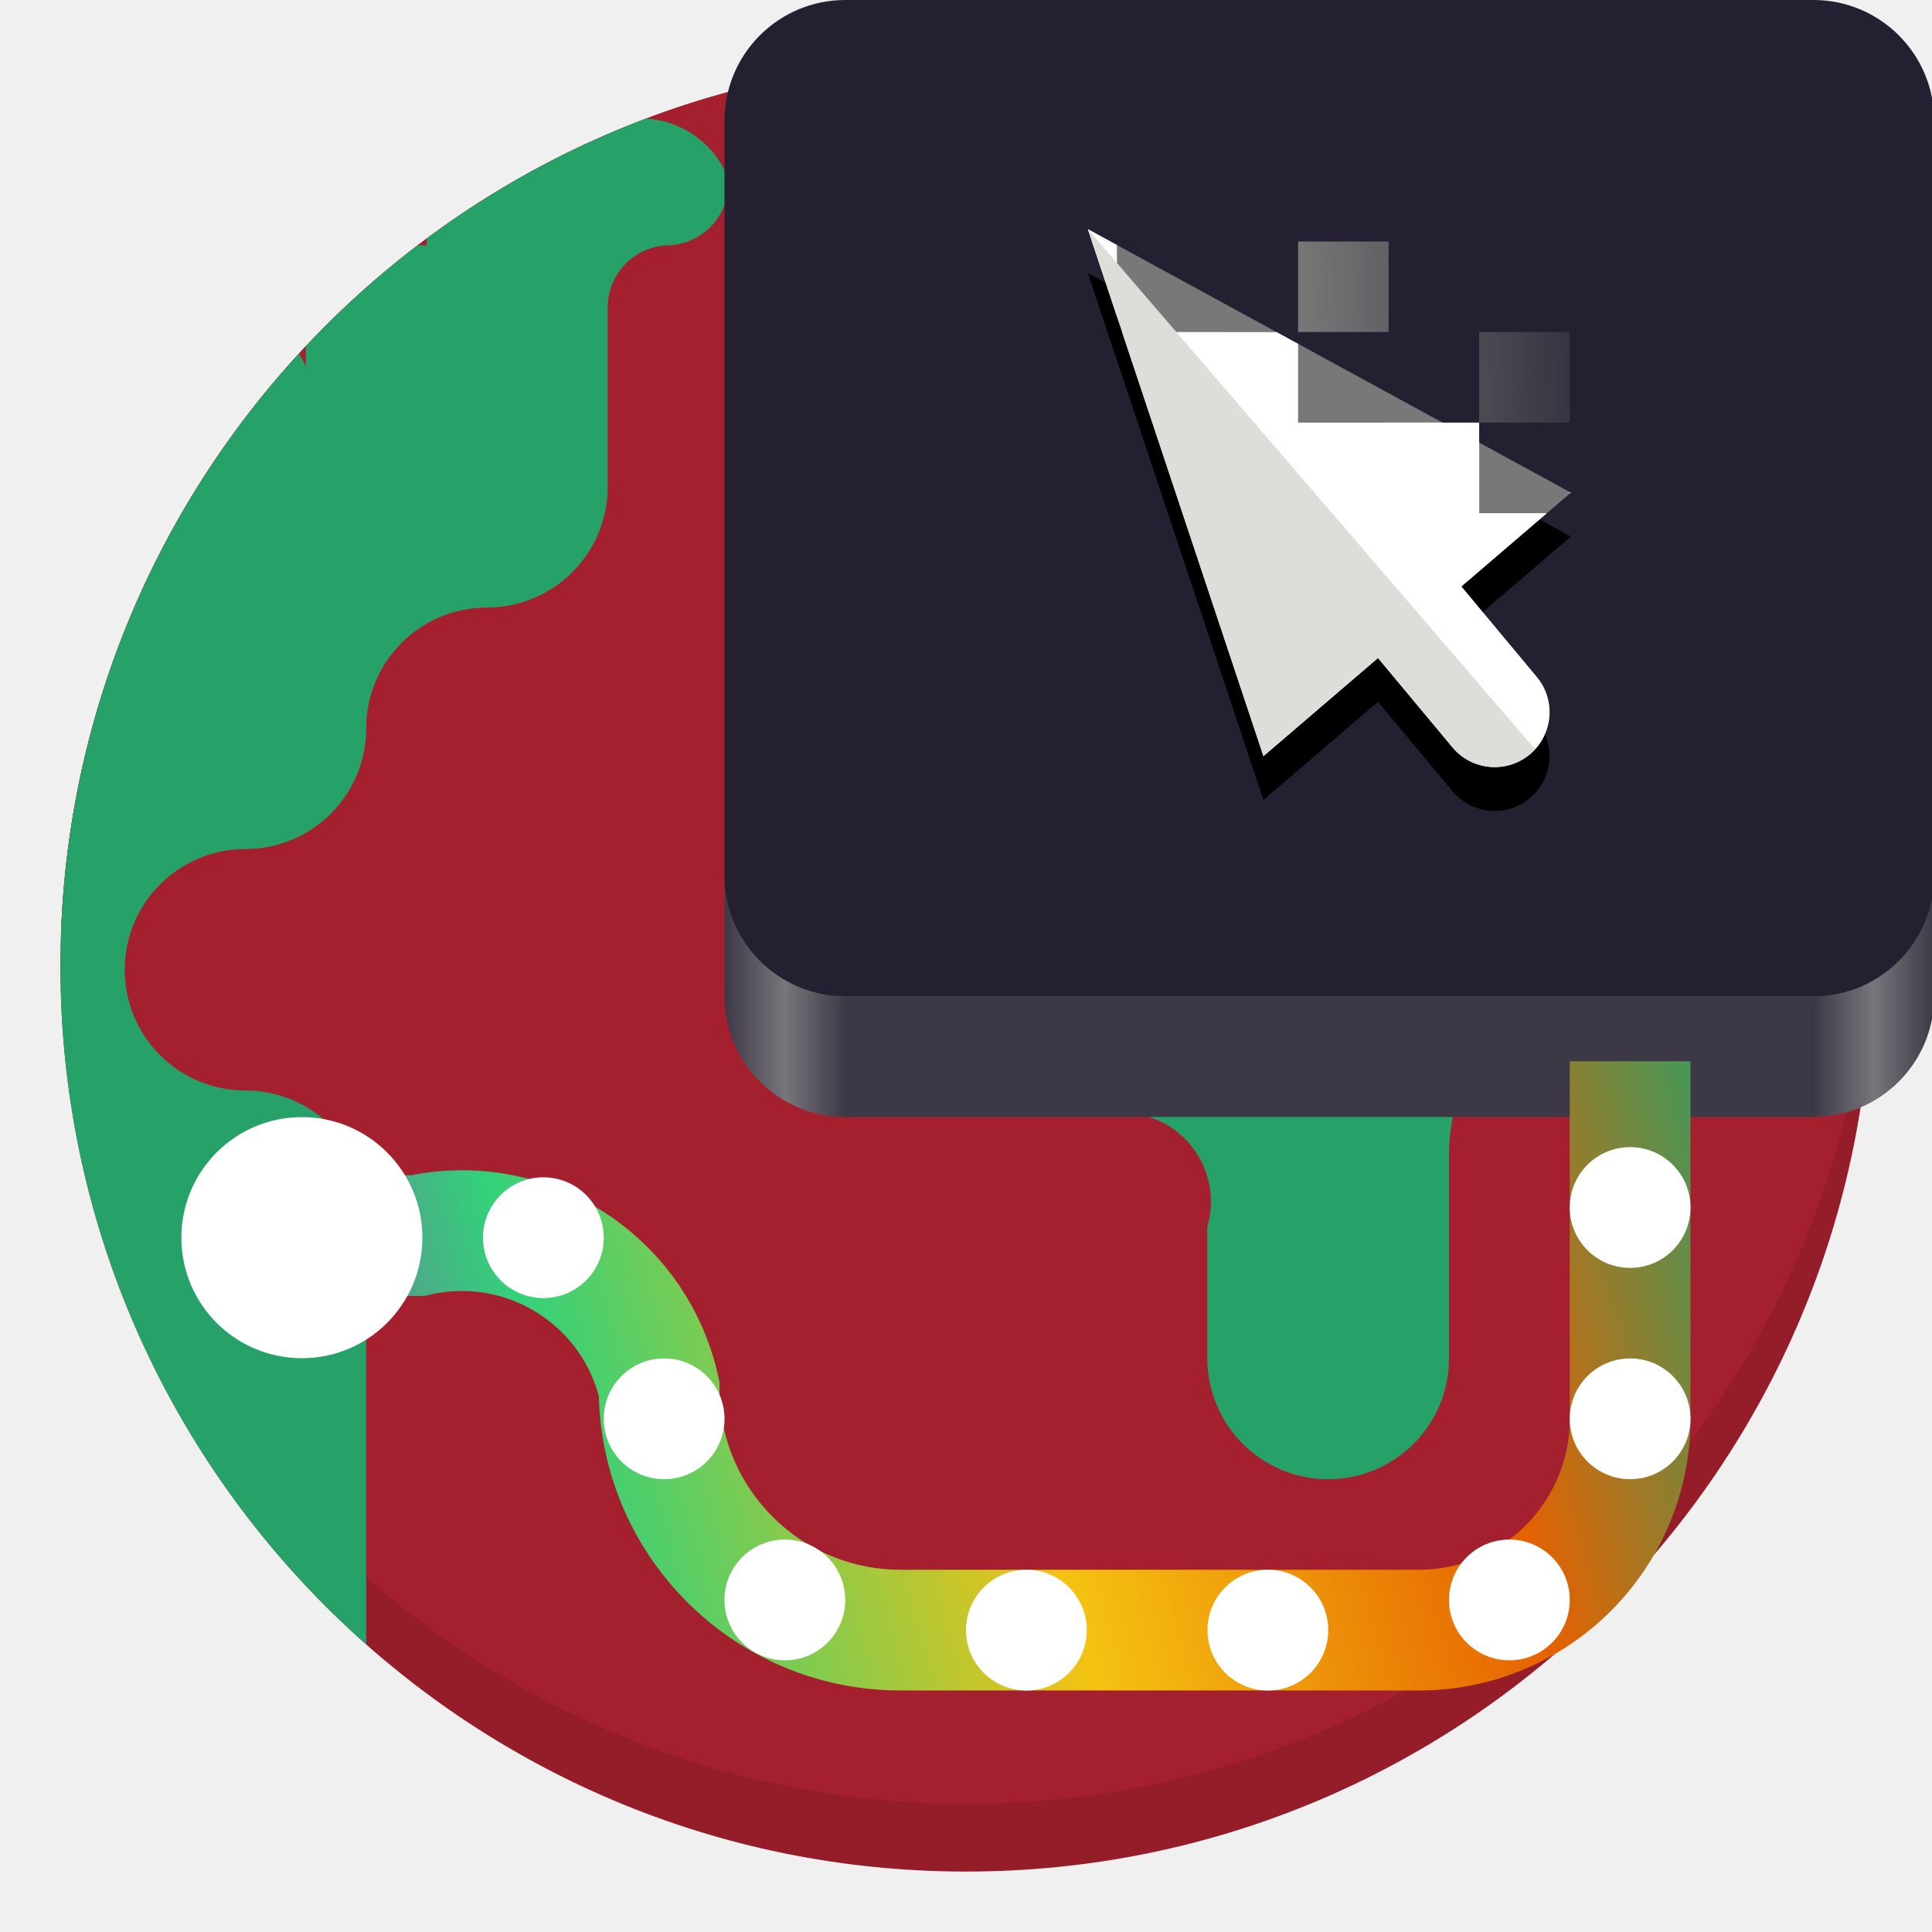
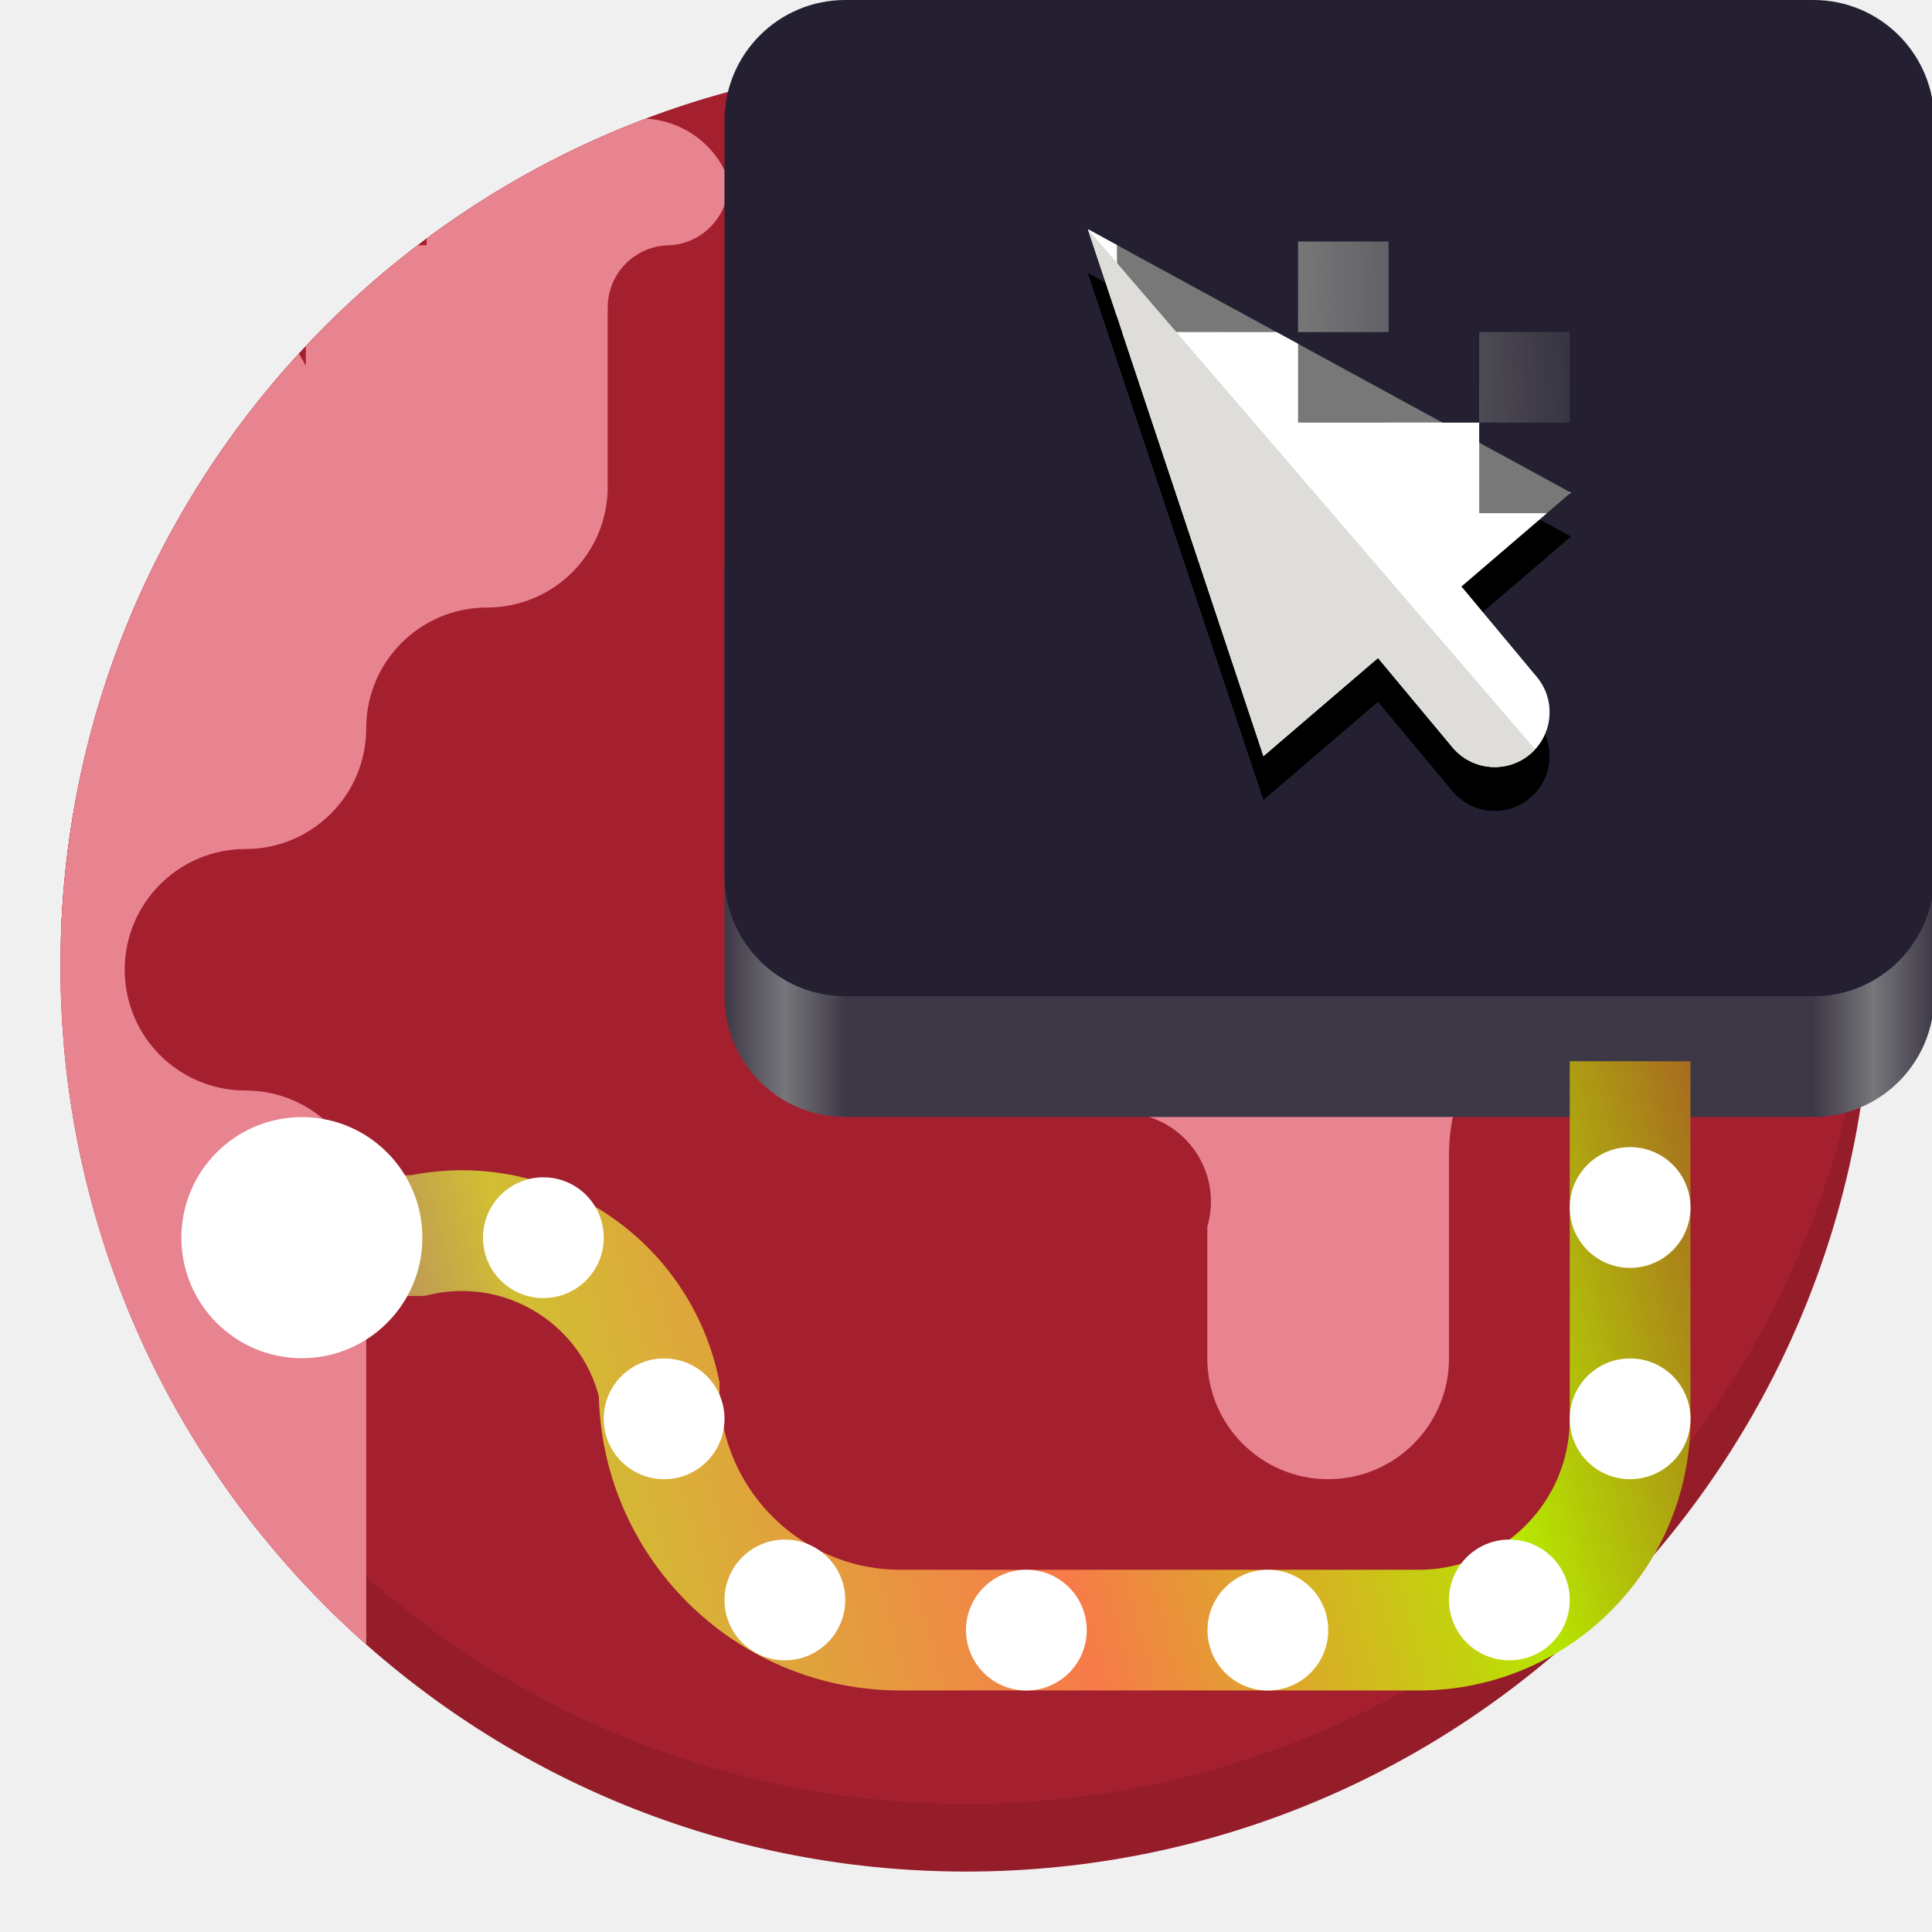
- <svg xmlns="http://www.w3.org/2000/svg" height="128px" viewBox="0 0 128 128" width="128px">
+ <svg xmlns="http://www.w3.org/2000/svg" height="128px" viewBox="0 0 128 128" width="128px" version="1.1" id="svg53">
+   <defs id="defs53" />
  <clipPath id="a">
-     <path d="m 4 4 h 120 v 120 h -120 z m 0 0" />
+     <path d="m 4 4 h 120 v 120 h -120 z m 0 0" id="path1" />
  </clipPath>
  <clipPath id="b">
-     <path d="m 123.996 64 c 0 33.133 -26.863 59.996 -59.996 59.996 s -59.996 -26.863 -59.996 -59.996 s 26.863 -59.996 59.996 -59.996 s 59.996 26.863 59.996 59.996 z m 0 0" />
+     <path d="m 123.996 64 c 0 33.133 -26.863 59.996 -59.996 59.996 s -59.996 -26.863 -59.996 -59.996 s 26.863 -59.996 59.996 -59.996 s 59.996 26.863 59.996 59.996 z m 0 0" id="path2" />
  </clipPath>
  <clipPath id="c">
-     <path d="m 4 4 h 120 v 116 h -120 z m 0 0" />
+     <path d="m 4 4 h 120 v 116 h -120 z m 0 0" id="path3" />
  </clipPath>
  <clipPath id="d">
-     <path d="m 123.996 64 c 0 33.133 -26.863 59.996 -59.996 59.996 s -59.996 -26.863 -59.996 -59.996 s 26.863 -59.996 59.996 -59.996 s 59.996 26.863 59.996 59.996 z m 0 0" />
+     <path d="m 123.996 64 c 0 33.133 -26.863 59.996 -59.996 59.996 s -59.996 -26.863 -59.996 -59.996 s 26.863 -59.996 59.996 -59.996 s 59.996 26.863 59.996 59.996 z m 0 0" id="path4" />
  </clipPath>
  <clipPath id="e">
-     <path d="m 68 27 h 56 v 71 h -56 z m 0 0" />
+     <path d="m 68 27 h 56 v 71 h -56 z m 0 0" id="path5" />
  </clipPath>
  <clipPath id="f">
-     <path d="m 123.996 64 c 0 33.133 -26.863 59.996 -59.996 59.996 s -59.996 -26.863 -59.996 -59.996 s 26.863 -59.996 59.996 -59.996 s 59.996 26.863 59.996 59.996 z m 0 0" />
+     <path d="m 123.996 64 c 0 33.133 -26.863 59.996 -59.996 59.996 s -59.996 -26.863 -59.996 -59.996 s 26.863 -59.996 59.996 -59.996 s 59.996 26.863 59.996 59.996 z m 0 0" id="path6" />
  </clipPath>
  <clipPath id="g">
-     <path d="m 62 21 h 12 v 19 h -12 z m 0 0" />
+     <path d="m 62 21 h 12 v 19 h -12 z m 0 0" id="path7" />
  </clipPath>
  <clipPath id="h">
-     <path d="m 123.996 64 c 0 33.133 -26.863 59.996 -59.996 59.996 s -59.996 -26.863 -59.996 -59.996 s 26.863 -59.996 59.996 -59.996 s 59.996 26.863 59.996 59.996 z m 0 0" />
+     <path d="m 123.996 64 c 0 33.133 -26.863 59.996 -59.996 59.996 s -59.996 -26.863 -59.996 -59.996 s 26.863 -59.996 59.996 -59.996 s 59.996 26.863 59.996 59.996 z m 0 0" id="path8" />
  </clipPath>
  <clipPath id="i">
-     <path d="m 83 12 h 29 v 11 h -29 z m 0 0" />
+     <path d="m 83 12 h 29 v 11 h -29 z m 0 0" id="path9" />
  </clipPath>
  <clipPath id="j">
-     <path d="m 123.996 64 c 0 33.133 -26.863 59.996 -59.996 59.996 s -59.996 -26.863 -59.996 -59.996 s 26.863 -59.996 59.996 -59.996 s 59.996 26.863 59.996 59.996 z m 0 0" />
+     <path d="m 123.996 64 c 0 33.133 -26.863 59.996 -59.996 59.996 s -59.996 -26.863 -59.996 -59.996 s 26.863 -59.996 59.996 -59.996 s 59.996 26.863 59.996 59.996 z m 0 0" id="path10" />
  </clipPath>
  <clipPath id="k">
-     <path d="m 4 7 h 45 v 112 h -45 z m 0 0" />
+     <path d="m 4 7 h 45 v 112 h -45 z m 0 0" id="path11" />
  </clipPath>
  <clipPath id="l">
-     <path d="m 123.996 64 c 0 33.133 -26.863 59.996 -59.996 59.996 s -59.996 -26.863 -59.996 -59.996 s 26.863 -59.996 59.996 -59.996 s 59.996 26.863 59.996 59.996 z m 0 0" />
+     <path d="m 123.996 64 c 0 33.133 -26.863 59.996 -59.996 59.996 s -59.996 -26.863 -59.996 -59.996 s 26.863 -59.996 59.996 -59.996 s 59.996 26.863 59.996 59.996 z m 0 0" id="path12" />
  </clipPath>
  <linearGradient id="m" gradientTransform="matrix(0.192655 0 0 0.25 38.75254 10.99999)" gradientUnits="userSpaceOnUse" x1="48" x2="464" y1="44" y2="44">
-     <stop offset="0" stop-color="#3d3846" />
-     <stop offset="0.05" stop-color="#77767b" />
-     <stop offset="0.1" stop-color="#3d3846" />
-     <stop offset="0.9" stop-color="#3d3846" />
-     <stop offset="0.95" stop-color="#77767b" />
-     <stop offset="1" stop-color="#3d3846" />
+     <stop offset="0" stop-color="#3d3846" id="stop12" />
+     <stop offset="0.05" stop-color="#77767b" id="stop13" />
+     <stop offset="0.1" stop-color="#3d3846" id="stop14" />
+     <stop offset="0.9" stop-color="#3d3846" id="stop15" />
+     <stop offset="0.95" stop-color="#77767b" id="stop16" />
+     <stop offset="1" stop-color="#3d3846" id="stop17" />
  </linearGradient>
  <linearGradient id="n" gradientUnits="userSpaceOnUse" x1="-136.213" x2="300.91" y1="979.674" y2="862.547">
-     <stop offset="0" stop-color="#9141ac" />
-     <stop offset="0.228" stop-color="#33d17a" />
-     <stop offset="0.511" stop-color="#f5c211" />
-     <stop offset="0.789" stop-color="#e66100" />
-     <stop offset="1" stop-color="#26a269" />
+     <stop offset="0" stop-color="#9141ac" id="stop18" />
+     <stop offset="0.228" stop-color="#33d17a" id="stop19" style="stop-color:#d1be33;stop-opacity:1;" />
+     <stop offset="0.511" stop-color="#f5c211" id="stop20" style="stop-color:#f77b49;stop-opacity:1;" />
+     <stop offset="0.789" stop-color="#e66100" id="stop21" style="stop-color:#b7e600;stop-opacity:1;" />
+     <stop offset="1" stop-color="#26a269" id="stop22" style="stop-color:#a45226;stop-opacity:1;" />
  </linearGradient>
  <linearGradient id="o" gradientUnits="userSpaceOnUse" x1="86" x2="109.446" y1="25.688" y2="24.833">
-     <stop offset="0" stop-color="#787878" />
-     <stop offset="1" stop-color="#787878" stop-opacity="0" />
+     <stop offset="0" stop-color="#787878" id="stop23" />
+     <stop offset="1" stop-color="#787878" stop-opacity="0" id="stop24" />
  </linearGradient>
-   <g clip-path="url(#a)">
-     <g clip-path="url(#b)">
-       <path d="m 123.996 64 c 0 33.133 -26.863 59.996 -59.996 59.996 s -59.996 -26.863 -59.996 -59.996 s 26.863 -59.996 59.996 -59.996 s 59.996 26.863 59.996 59.996 z m 0 0" fill="#951d2a" />
+   <g clip-path="url(#a)" id="g25">
+     <g clip-path="url(#b)" id="g24">
+       <path d="m 123.996 64 c 0 33.133 -26.863 59.996 -59.996 59.996 s -59.996 -26.863 -59.996 -59.996 s 26.863 -59.996 59.996 -59.996 s 59.996 26.863 59.996 59.996 z m 0 0" fill="#951d2a" id="path24" />
    </g>
  </g>
-   <g clip-path="url(#c)">
-     <g clip-path="url(#d)">
-       <path d="m 123.996 59.512 c 0 33.133 -26.863 59.992 -59.996 59.992 s -59.996 -26.859 -59.996 -59.992 c 0 -33.137 26.863 -59.996 59.996 -59.996 s 59.996 26.859 59.996 59.996 z m 0 0" fill="#a5202f" />
+   <g clip-path="url(#c)" id="g27">
+     <g clip-path="url(#d)" id="g26">
+       <path d="m 123.996 59.512 c 0 33.133 -26.863 59.992 -59.996 59.992 s -59.996 -26.859 -59.996 -59.992 c 0 -33.137 26.863 -59.996 59.996 -59.996 s 59.996 26.859 59.996 59.996 z m 0 0" fill="#a5202f" id="path25" />
    </g>
  </g>
-   <g clip-path="url(#e)">
-     <g clip-path="url(#f)">
-       <path d="m 83.73 34.875 v 3.035 c 0 3.93 -3.188 7.117 -7.117 7.117 c -4.727 0.352 -8.273 4.469 -7.922 9.199 v 12.426 c 0 4.035 3.273 7.309 7.309 7.309 c 3.117 0.918 4.906 4.188 3.988 7.309 v 8.719 c 0 4.426 3.586 8.012 8.012 8.012 c 4.422 -0.004 8.004 -3.59 8 -8.012 v -13.504 c 0 -3.242 1.289 -6.352 3.586 -8.641 c 2.293 -2.289 5.406 -3.57 8.648 -3.566 l 11.312 0.027 c 1.887 0.004 3.699 -0.742 5.035 -2.074 c 1.332 -1.332 2.082 -3.141 2.082 -5.027 v -22.328 c 0 -3.93 -3.184 -7.117 -7.117 -7.117 h -28.699 c -3.93 0 -7.117 3.188 -7.117 7.117 z m 0 0" fill="#26a269" />
+   <g clip-path="url(#e)" id="g29">
+     <g clip-path="url(#f)" id="g28">
+       <path d="m 83.73 34.875 v 3.035 c 0 3.93 -3.188 7.117 -7.117 7.117 c -4.727 0.352 -8.273 4.469 -7.922 9.199 v 12.426 c 0 4.035 3.273 7.309 7.309 7.309 c 3.117 0.918 4.906 4.188 3.988 7.309 v 8.719 c 0 4.426 3.586 8.012 8.012 8.012 c 4.422 -0.004 8.004 -3.59 8 -8.012 v -13.504 c 0 -3.242 1.289 -6.352 3.586 -8.641 c 2.293 -2.289 5.406 -3.57 8.648 -3.566 l 11.312 0.027 c 1.887 0.004 3.699 -0.742 5.035 -2.074 c 1.332 -1.332 2.082 -3.141 2.082 -5.027 v -22.328 c 0 -3.93 -3.184 -7.117 -7.117 -7.117 h -28.699 c -3.93 0 -7.117 3.188 -7.117 7.117 z m 0 0" fill="#26a269" id="path27" style="fill:#e88390;fill-opacity:1" />
    </g>
  </g>
-   <g clip-path="url(#g)">
-     <g clip-path="url(#h)">
-       <path d="m 67.887 21.047 c 3.211 0 5.809 2.602 5.809 5.809 v 6.379 c 0 3.207 -2.598 5.809 -5.809 5.809 c -3.207 0 -5.809 -2.602 -5.809 -5.809 v -6.379 c 0 -3.207 2.602 -5.809 5.809 -5.809 z m 0 0" fill="#26a269" />
+   <g clip-path="url(#g)" id="g31">
+     <g clip-path="url(#h)" id="g30">
+       <path d="m 67.887 21.047 c 3.211 0 5.809 2.602 5.809 5.809 v 6.379 c 0 3.207 -2.598 5.809 -5.809 5.809 c -3.207 0 -5.809 -2.602 -5.809 -5.809 v -6.379 c 0 -3.207 2.602 -5.809 5.809 -5.809 z m 0 0" fill="#26a269" id="path29" />
    </g>
  </g>
-   <g clip-path="url(#i)">
-     <g clip-path="url(#j)">
-       <path d="m 88.484 12.285 h 17.93 c 2.902 0 5.254 2.352 5.254 5.254 c 0 2.902 -2.352 5.254 -5.254 5.254 h -17.93 c -2.898 0 -5.254 -2.352 -5.254 -5.254 c 0 -2.902 2.355 -5.254 5.254 -5.254 z m 0 0" fill="#26a269" />
+   <g clip-path="url(#i)" id="g33">
+     <g clip-path="url(#j)" id="g32">
+       <path d="m 88.484 12.285 h 17.93 c 2.902 0 5.254 2.352 5.254 5.254 c 0 2.902 -2.352 5.254 -5.254 5.254 h -17.93 c -2.898 0 -5.254 -2.352 -5.254 -5.254 c 0 -2.902 2.355 -5.254 5.254 -5.254 z m 0 0" fill="#26a269" id="path31" />
    </g>
  </g>
-   <g clip-path="url(#k)">
-     <g clip-path="url(#l)">
-       <path d="m 28.262 16.25 h -8 v 8 c -2.207 -4.418 -7.582 -6.207 -12 -4 c -4.418 2.211 -6.207 7.582 -4 12 v 14 c 0 4.422 -3.582 8 -8 8 s -8 3.582 -8 8 v 16 c 0 4.422 3.582 8 8 8 s 8 3.582 8 8 v 16 c 0 4.422 3.582 8 8 8 h 4 c 4.418 0 8 -3.578 8 -8 v -30 c 0 -4.418 -3.582 -8 -8 -8 s -8 -3.578 -8 -8 c 0 -4.418 3.582 -8 8 -8 s 8 -3.578 8 -8 c 0 -4.418 3.582 -8 8 -8 s 8 -3.578 8 -8 v -11.883 c 0 -2.273 1.844 -4.117 4.117 -4.117 c 2.281 -0.137 4.02 -2.098 3.883 -4.379 c -1.211 -3.211 -4.793 -4.828 -8 -3.621 h -4 c -4.418 0 -8 3.582 -8 8 z m 0 0" fill="#26a269" />
+   <g clip-path="url(#k)" id="g35">
+     <g clip-path="url(#l)" id="g34">
+       <path d="m 28.262 16.25 h -8 v 8 c -2.207 -4.418 -7.582 -6.207 -12 -4 c -4.418 2.211 -6.207 7.582 -4 12 v 14 c 0 4.422 -3.582 8 -8 8 s -8 3.582 -8 8 v 16 c 0 4.422 3.582 8 8 8 s 8 3.582 8 8 v 16 c 0 4.422 3.582 8 8 8 h 4 c 4.418 0 8 -3.578 8 -8 v -30 c 0 -4.418 -3.582 -8 -8 -8 s -8 -3.578 -8 -8 c 0 -4.418 3.582 -8 8 -8 s 8 -3.578 8 -8 c 0 -4.418 3.582 -8 8 -8 s 8 -3.578 8 -8 v -11.883 c 0 -2.273 1.844 -4.117 4.117 -4.117 c 2.281 -0.137 4.02 -2.098 3.883 -4.379 c -1.211 -3.211 -4.793 -4.828 -8 -3.621 h -4 c -4.418 0 -8 3.582 -8 8 z m 0 0" fill="#26a269" id="path33" style="fill:#e88390;fill-opacity:1" />
    </g>
  </g>
-   <path d="m 56 29.871 h 64.145 c 4.418 0 8 3.582 8 8 v 28.129 c 0 4.418 -3.582 8 -8 8 h -64.145 c -4.418 0 -8 -3.582 -8 -8 v -28.129 c 0 -4.418 3.582 -8 8 -8 z m 0 0" fill="url(#m)" />
-   <path d="m 68.145 14.18 h 52 c 4.418 0 8 3.582 8 8 v 35.82 c 0 4.418 -3.582 8 -8 8 h -52 c -4.418 0 -8 -3.582 -8 -8 v -35.82 c 0 -4.418 3.582 -8 8 -8 z m 0 0" fill="#3d3846" />
-   <path d="m 56 0 h 64.145 c 4.418 0 8 3.582 8 8 v 50 c 0 4.418 -3.582 8 -8 8 h -64.145 c -4.418 0 -8 -3.582 -8 -8 v -50 c 0 -4.418 3.582 -8 8 -8 z m 0 0" fill="#241f31" />
-   <path d="m 246.995 786.252 v 99.835 c 0 32.581 -26.424 59.005 -59.005 59.005 h -144.698 c -37.241 0 -67.435 -30.194 -67.435 -67.435 c -6.816 -30.425 -37.01 -49.555 -67.435 -42.739 h -49.177" fill="none" stroke="url(#n)" stroke-width="33.717" transform="matrix(0.237266 0 0 0.237266 49.39654 -116.2386)" />
-   <g fill="#ffffff">
-     <path d="m 72 108 c 0 2.211 -1.789 4 -4 4 s -4 -1.789 -4 -4 s 1.789 -4 4 -4 s 4 1.789 4 4 z m 0 0" />
-     <path d="m 88 108 c 0 2.211 -1.789 4 -4 4 s -4 -1.789 -4 -4 s 1.789 -4 4 -4 s 4 1.789 4 4 z m 0 0" />
-     <path d="m 104 106 c 0 2.211 -1.789 4 -4 4 s -4 -1.789 -4 -4 s 1.789 -4 4 -4 s 4 1.789 4 4 z m 0 0" />
-     <path d="m 112 94 c 0 2.211 -1.789 4 -4 4 s -4 -1.789 -4 -4 s 1.789 -4 4 -4 s 4 1.789 4 4 z m 0 0" />
-     <path d="m 112 80 c 0 2.211 -1.789 4 -4 4 s -4 -1.789 -4 -4 s 1.789 -4 4 -4 s 4 1.789 4 4 z m 0 0" />
-     <path d="m 56 106 c 0 2.211 -1.789 4 -4 4 s -4 -1.789 -4 -4 s 1.789 -4 4 -4 s 4 1.789 4 4 z m 0 0" />
-     <path d="m 48 94 c 0 2.211 -1.789 4 -4 4 s -4 -1.789 -4 -4 s 1.789 -4 4 -4 s 4 1.789 4 4 z m 0 0" />
-     <path d="m 40 82 c 0 2.211 -1.789 4 -4 4 s -4 -1.789 -4 -4 s 1.789 -4 4 -4 s 4 1.789 4 4 z m 0 0" />
-     <path d="m 27.984 82 c 0 4.41 -3.574 7.984 -7.984 7.984 s -7.984 -3.574 -7.984 -7.984 s 3.574 -7.988 7.984 -7.988 s 7.984 3.578 7.984 7.988 z m 0 0" />
+   <path d="m 56 29.871 h 64.145 c 4.418 0 8 3.582 8 8 v 28.129 c 0 4.418 -3.582 8 -8 8 h -64.145 c -4.418 0 -8 -3.582 -8 -8 v -28.129 c 0 -4.418 3.582 -8 8 -8 z m 0 0" fill="url(#m)" id="path35" />
+   <path d="m 68.145 14.18 h 52 c 4.418 0 8 3.582 8 8 v 35.82 c 0 4.418 -3.582 8 -8 8 h -52 c -4.418 0 -8 -3.582 -8 -8 v -35.82 c 0 -4.418 3.582 -8 8 -8 z m 0 0" fill="#3d3846" id="path36" />
+   <path d="m 56 0 h 64.145 c 4.418 0 8 3.582 8 8 v 50 c 0 4.418 -3.582 8 -8 8 h -64.145 c -4.418 0 -8 -3.582 -8 -8 v -50 c 0 -4.418 3.582 -8 8 -8 z m 0 0" fill="#241f31" id="path37" />
+   <path d="m 246.995 786.252 v 99.835 c 0 32.581 -26.424 59.005 -59.005 59.005 h -144.698 c -37.241 0 -67.435 -30.194 -67.435 -67.435 c -6.816 -30.425 -37.01 -49.555 -67.435 -42.739 h -49.177" fill="none" stroke="url(#n)" stroke-width="33.717" transform="matrix(0.237266 0 0 0.237266 49.39654 -116.2386)" id="path38" />
+   <g fill="#ffffff" id="g47">
+     <path d="m 72 108 c 0 2.211 -1.789 4 -4 4 s -4 -1.789 -4 -4 s 1.789 -4 4 -4 s 4 1.789 4 4 z m 0 0" id="path39" />
+     <path d="m 88 108 c 0 2.211 -1.789 4 -4 4 s -4 -1.789 -4 -4 s 1.789 -4 4 -4 s 4 1.789 4 4 z m 0 0" id="path40" />
+     <path d="m 104 106 c 0 2.211 -1.789 4 -4 4 s -4 -1.789 -4 -4 s 1.789 -4 4 -4 s 4 1.789 4 4 z m 0 0" id="path41" />
+     <path d="m 112 94 c 0 2.211 -1.789 4 -4 4 s -4 -1.789 -4 -4 s 1.789 -4 4 -4 s 4 1.789 4 4 z m 0 0" id="path42" />
+     <path d="m 112 80 c 0 2.211 -1.789 4 -4 4 s -4 -1.789 -4 -4 s 1.789 -4 4 -4 s 4 1.789 4 4 z m 0 0" id="path43" />
+     <path d="m 56 106 c 0 2.211 -1.789 4 -4 4 s -4 -1.789 -4 -4 s 1.789 -4 4 -4 s 4 1.789 4 4 z m 0 0" id="path44" />
+     <path d="m 48 94 c 0 2.211 -1.789 4 -4 4 s -4 -1.789 -4 -4 s 1.789 -4 4 -4 s 4 1.789 4 4 z m 0 0" id="path45" />
+     <path d="m 40 82 c 0 2.211 -1.789 4 -4 4 s -4 -1.789 -4 -4 s 1.789 -4 4 -4 s 4 1.789 4 4 z m 0 0" id="path46" />
+     <path d="m 27.984 82 c 0 4.41 -3.574 7.984 -7.984 7.984 s -7.984 -3.574 -7.984 -7.984 s 3.574 -7.988 7.984 -7.988 s 7.984 3.578 7.984 7.988 z m 0 0" id="path47" />
  </g>
-   <path d="m 72.074 18.09 l 11.633 34.91 l 7.59 -6.504 l 4.934 5.922 c 1.285 1.543 3.582 1.754 5.125 0.465 c 1.539 -1.285 1.75 -3.574 0.465 -5.117 l -5 -6 l 7.254 -6.219 z m 0 0" />
-   <path d="m 72.074 15.184 l 11.633 34.906 l 7.59 -6.5 l 4.934 5.918 c 1.285 1.543 3.582 1.754 5.125 0.469 c 1.539 -1.289 1.75 -3.578 0.465 -5.121 l -5 -6 l 7.254 -6.219 z m 0 0" fill="#787878" />
-   <path d="m 72.074 15.18 l 1.926 5.785 v -4.734 z m 2.273 6.82 l 9.363 28.094 l 7.586 -6.504 l 4.934 5.922 c 1.285 1.543 3.582 1.75 5.125 0.465 c 1.539 -1.285 1.75 -3.578 0.465 -5.121 l -5 -6 l 5.664 -4.855 h -4.484 v -4.676 l -2.426 -1.324 h -9.574 v -5.223 l -1.426 -0.777 z m 29.652 10.598 v 0.102 l 0.074 -0.062 z m 0 0" fill="#ffffff" />
-   <path d="m 72.074 15.184 l 11.633 34.906 l 7.59 -6.5 l 4.934 5.918 c 1.285 1.543 3.582 1.754 5.125 0.469 c 0.121 -0.105 0.238 -0.219 0.344 -0.34 z m 0 0" fill="#deddda" />
-   <path d="m 92 28 h 6 v 6 h -6 z m 0 0" fill="#ffffff" />
-   <path d="m 98 22 h 6 v 6 h -6 z m -12 -6 h 6 v 6 h -6 z m 0 0" fill="url(#o)" />
+   <path d="m 72.074 18.09 l 11.633 34.91 l 7.59 -6.504 l 4.934 5.922 c 1.285 1.543 3.582 1.754 5.125 0.465 c 1.539 -1.285 1.75 -3.574 0.465 -5.117 l -5 -6 l 7.254 -6.219 z m 0 0" id="path48" />
+   <path d="m 72.074 15.184 l 11.633 34.906 l 7.59 -6.5 l 4.934 5.918 c 1.285 1.543 3.582 1.754 5.125 0.469 c 1.539 -1.289 1.75 -3.578 0.465 -5.121 l -5 -6 l 7.254 -6.219 z m 0 0" fill="#787878" id="path49" />
+   <path d="m 72.074 15.18 l 1.926 5.785 v -4.734 z m 2.273 6.82 l 9.363 28.094 l 7.586 -6.504 l 4.934 5.922 c 1.285 1.543 3.582 1.75 5.125 0.465 c 1.539 -1.285 1.75 -3.578 0.465 -5.121 l -5 -6 l 5.664 -4.855 h -4.484 v -4.676 l -2.426 -1.324 h -9.574 v -5.223 l -1.426 -0.777 z m 29.652 10.598 v 0.102 l 0.074 -0.062 z m 0 0" fill="#ffffff" id="path50" />
+   <path d="m 72.074 15.184 l 11.633 34.906 l 7.59 -6.5 l 4.934 5.918 c 1.285 1.543 3.582 1.754 5.125 0.469 c 0.121 -0.105 0.238 -0.219 0.344 -0.34 z m 0 0" fill="#deddda" id="path51" />
+   <path d="m 92 28 h 6 v 6 h -6 z m 0 0" fill="#ffffff" id="path52" />
+   <path d="m 98 22 h 6 v 6 h -6 z m -12 -6 h 6 v 6 h -6 z m 0 0" fill="url(#o)" id="path53" />
</svg>
